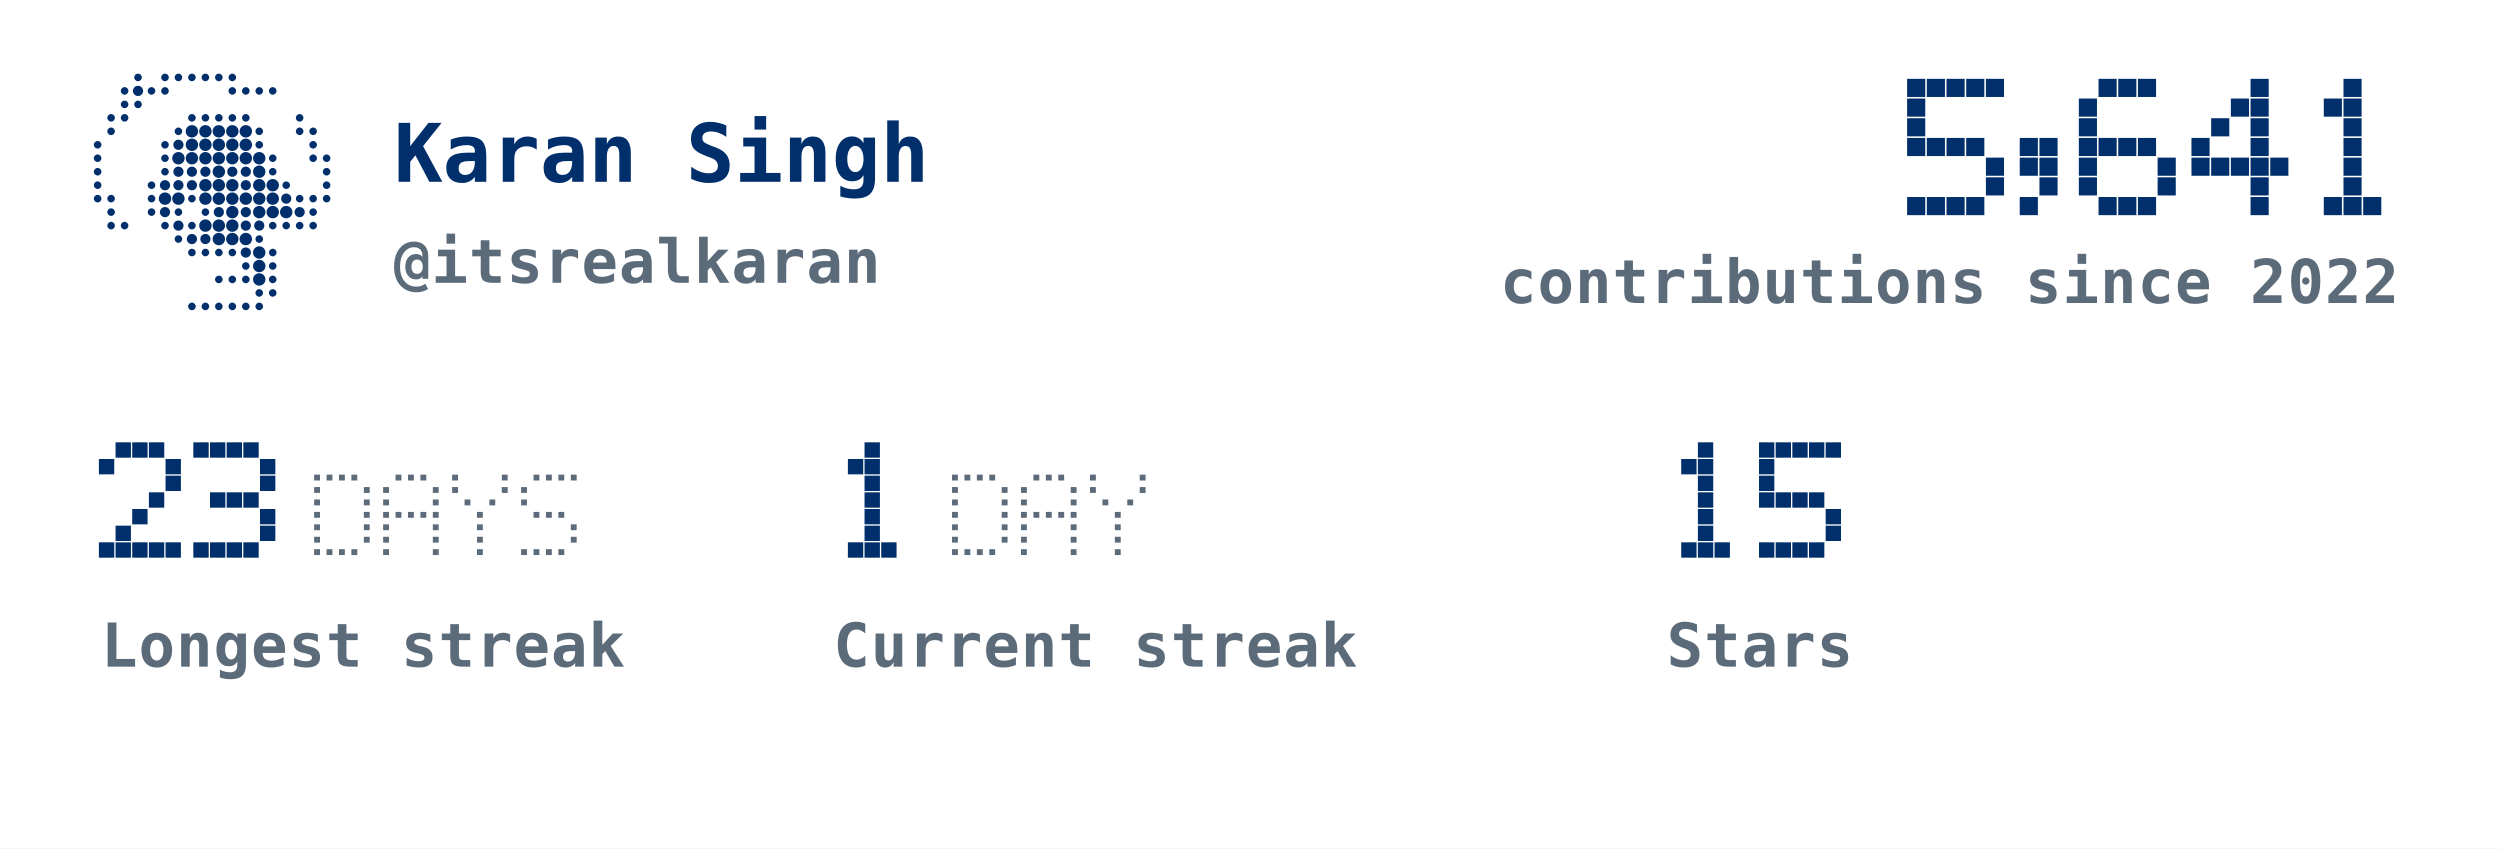
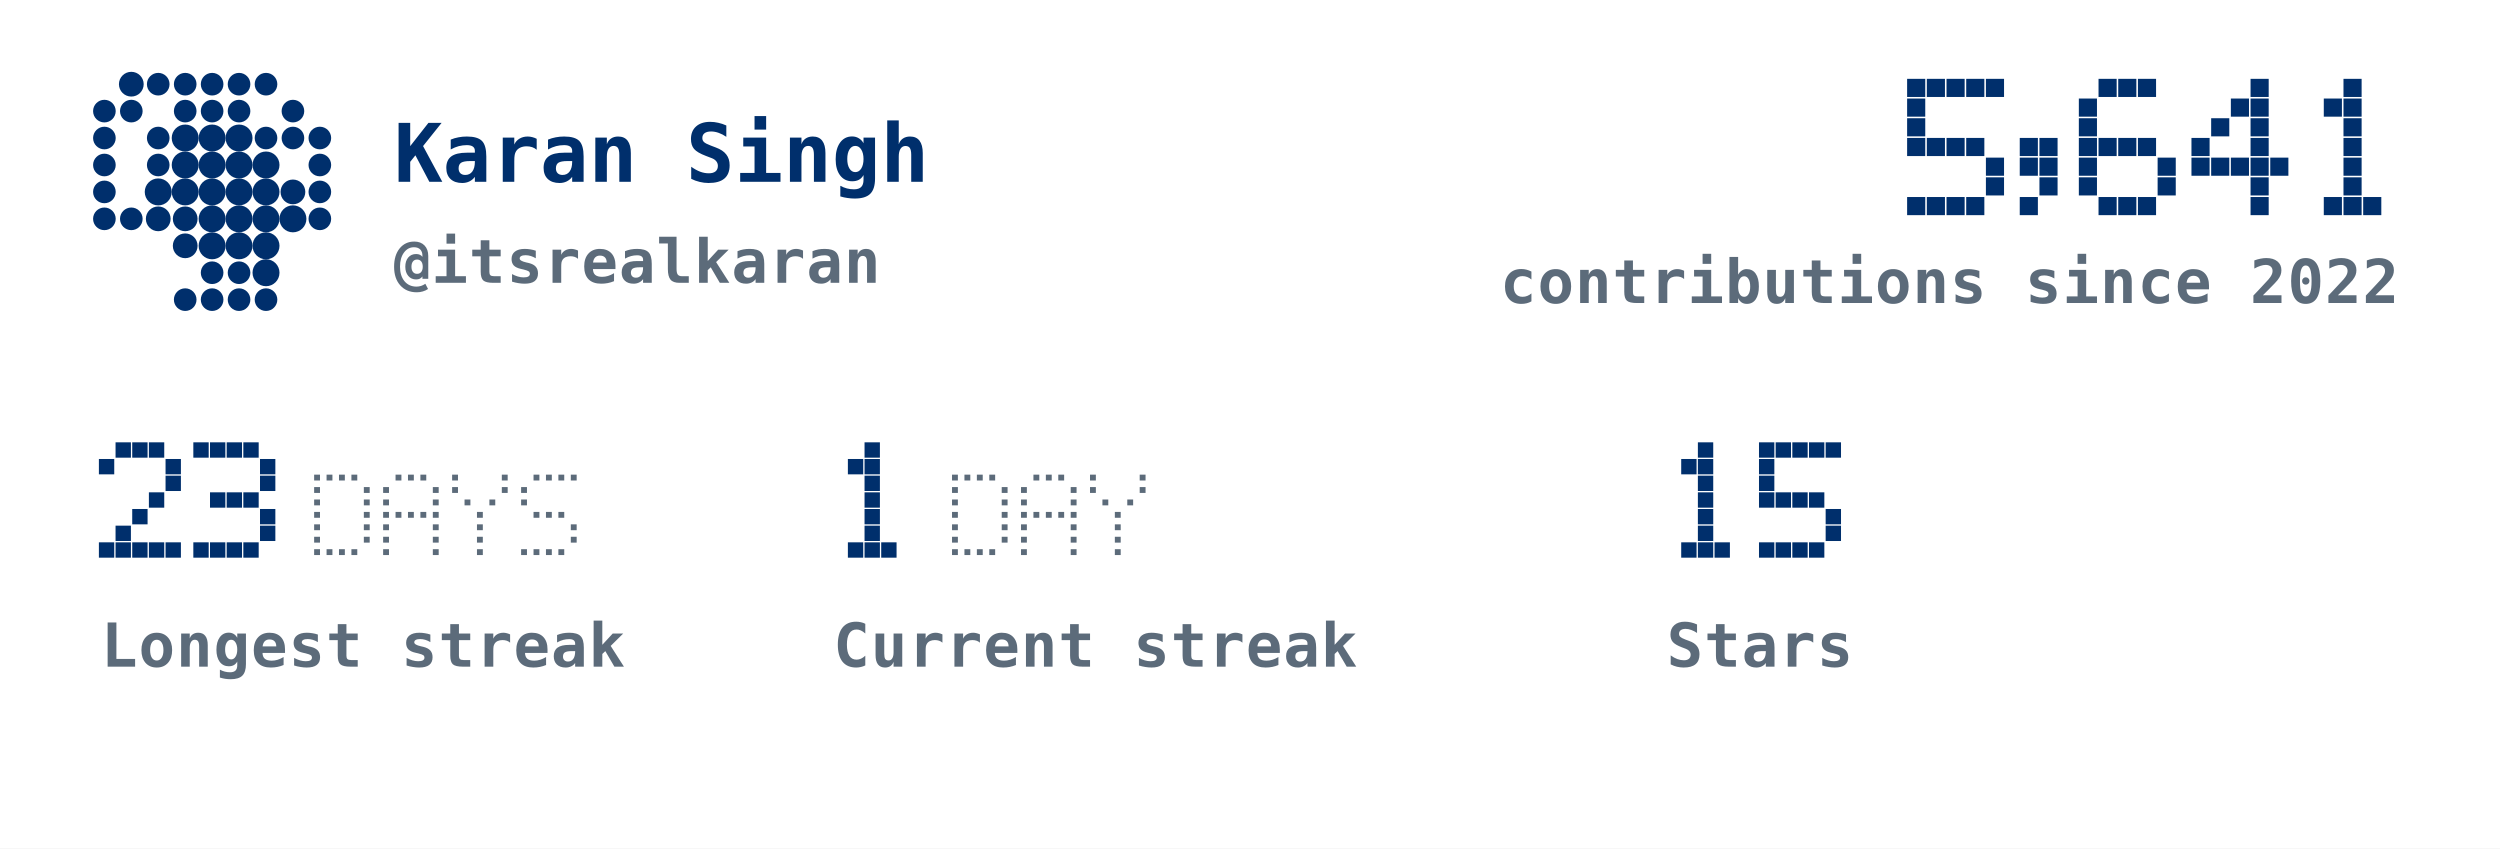
<svg xmlns="http://www.w3.org/2000/svg" width="495" height="168" viewBox="0 0 495 168" role="img">
  <rect width="495" height="168" fill="#FFFFFF" />
  <rect x="20" y="20" width="0" height="0" fill="#002F6C" />
-   <circle cx="27.33" cy="15.33" r="0.75" fill="#002F6C" />
-   <circle cx="32.67" cy="15.33" r="0.75" fill="#002F6C" />
-   <circle cx="35.33" cy="15.33" r="0.75" fill="#002F6C" />
-   <circle cx="38.00" cy="15.33" r="0.75" fill="#002F6C" />
-   <circle cx="40.67" cy="15.33" r="0.75" fill="#002F6C" />
-   <circle cx="43.33" cy="15.33" r="0.75" fill="#002F6C" />
-   <circle cx="46.00" cy="15.33" r="0.75" fill="#002F6C" />
-   <circle cx="24.67" cy="18.00" r="0.75" fill="#002F6C" />
-   <circle cx="27.33" cy="18.00" r="1.01" fill="#002F6C" />
-   <circle cx="30.00" cy="18.00" r="0.75" fill="#002F6C" />
-   <circle cx="32.67" cy="18.00" r="0.75" fill="#002F6C" />
-   <circle cx="46.00" cy="18.00" r="0.75" fill="#002F6C" />
-   <circle cx="48.67" cy="18.00" r="0.75" fill="#002F6C" />
-   <circle cx="51.33" cy="18.00" r="0.75" fill="#002F6C" />
-   <circle cx="54.00" cy="18.00" r="0.75" fill="#002F6C" />
-   <circle cx="24.67" cy="20.67" r="0.75" fill="#002F6C" />
-   <circle cx="27.33" cy="20.67" r="0.75" fill="#002F6C" />
-   <circle cx="22.00" cy="23.33" r="0.75" fill="#002F6C" />
-   <circle cx="24.67" cy="23.33" r="0.75" fill="#002F6C" />
-   <circle cx="38.00" cy="23.33" r="0.75" fill="#002F6C" />
-   <circle cx="40.67" cy="23.33" r="0.75" fill="#002F6C" />
-   <circle cx="43.33" cy="23.33" r="0.75" fill="#002F6C" />
-   <circle cx="46.00" cy="23.33" r="0.75" fill="#002F6C" />
-   <circle cx="48.67" cy="23.33" r="0.75" fill="#002F6C" />
-   <circle cx="59.33" cy="23.33" r="0.75" fill="#002F6C" />
-   <circle cx="22.00" cy="26.00" r="0.75" fill="#002F6C" />
-   <circle cx="35.33" cy="26.00" r="0.75" fill="#002F6C" />
-   <circle cx="38.00" cy="26.00" r="1.23" fill="#002F6C" />
-   <circle cx="40.67" cy="26.00" r="1.23" fill="#002F6C" />
-   <circle cx="43.33" cy="26.00" r="1.23" fill="#002F6C" />
-   <circle cx="46.00" cy="26.00" r="1.23" fill="#002F6C" />
-   <circle cx="48.67" cy="26.00" r="1.23" fill="#002F6C" />
-   <circle cx="51.33" cy="26.00" r="0.75" fill="#002F6C" />
-   <circle cx="59.33" cy="26.00" r="0.75" fill="#002F6C" />
-   <circle cx="62.00" cy="26.00" r="0.75" fill="#002F6C" />
-   <circle cx="19.33" cy="28.67" r="0.75" fill="#002F6C" />
-   <circle cx="32.67" cy="28.67" r="0.75" fill="#002F6C" />
-   <circle cx="35.33" cy="28.67" r="1.01" fill="#002F6C" />
-   <circle cx="38.00" cy="28.67" r="1.23" fill="#002F6C" />
-   <circle cx="40.67" cy="28.67" r="1.23" fill="#002F6C" />
-   <circle cx="43.33" cy="28.67" r="1.23" fill="#002F6C" />
-   <circle cx="46.00" cy="28.67" r="1.23" fill="#002F6C" />
-   <circle cx="48.67" cy="28.67" r="1.23" fill="#002F6C" />
-   <circle cx="51.33" cy="28.67" r="0.75" fill="#002F6C" />
-   <circle cx="62.00" cy="28.67" r="0.75" fill="#002F6C" />
-   <circle cx="19.33" cy="31.33" r="0.75" fill="#002F6C" />
-   <circle cx="32.67" cy="31.33" r="0.75" fill="#002F6C" />
-   <circle cx="35.33" cy="31.33" r="1.23" fill="#002F6C" />
-   <circle cx="38.00" cy="31.33" r="1.23" fill="#002F6C" />
-   <circle cx="40.67" cy="31.33" r="1.23" fill="#002F6C" />
-   <circle cx="43.33" cy="31.33" r="1.23" fill="#002F6C" />
-   <circle cx="46.00" cy="31.33" r="1.23" fill="#002F6C" />
-   <circle cx="48.67" cy="31.33" r="1.23" fill="#002F6C" />
-   <circle cx="51.33" cy="31.33" r="1.23" fill="#002F6C" />
-   <circle cx="54.00" cy="31.33" r="0.75" fill="#002F6C" />
-   <circle cx="62.00" cy="31.33" r="0.75" fill="#002F6C" />
-   <circle cx="64.67" cy="31.33" r="0.75" fill="#002F6C" />
-   <circle cx="19.33" cy="34.00" r="0.75" fill="#002F6C" />
-   <circle cx="32.67" cy="34.00" r="0.75" fill="#002F6C" />
-   <circle cx="35.33" cy="34.00" r="1.01" fill="#002F6C" />
-   <circle cx="38.00" cy="34.00" r="1.01" fill="#002F6C" />
-   <circle cx="40.67" cy="34.00" r="1.01" fill="#002F6C" />
-   <circle cx="43.33" cy="34.00" r="1.23" fill="#002F6C" />
-   <circle cx="46.00" cy="34.00" r="1.01" fill="#002F6C" />
-   <circle cx="48.67" cy="34.00" r="1.01" fill="#002F6C" />
-   <circle cx="51.33" cy="34.00" r="1.23" fill="#002F6C" />
-   <circle cx="54.00" cy="34.00" r="0.75" fill="#002F6C" />
-   <circle cx="64.67" cy="34.00" r="0.75" fill="#002F6C" />
-   <circle cx="19.33" cy="36.67" r="0.75" fill="#002F6C" />
-   <circle cx="30.00" cy="36.67" r="0.75" fill="#002F6C" />
-   <circle cx="32.67" cy="36.67" r="1.01" fill="#002F6C" />
-   <circle cx="35.33" cy="36.67" r="1.01" fill="#002F6C" />
-   <circle cx="38.00" cy="36.67" r="1.01" fill="#002F6C" />
-   <circle cx="40.67" cy="36.67" r="1.23" fill="#002F6C" />
-   <circle cx="43.33" cy="36.67" r="1.23" fill="#002F6C" />
-   <circle cx="46.00" cy="36.67" r="1.23" fill="#002F6C" />
-   <circle cx="48.67" cy="36.67" r="1.01" fill="#002F6C" />
-   <circle cx="51.33" cy="36.67" r="1.23" fill="#002F6C" />
-   <circle cx="54.00" cy="36.67" r="1.23" fill="#002F6C" />
-   <circle cx="56.67" cy="36.67" r="0.75" fill="#002F6C" />
-   <circle cx="64.67" cy="36.67" r="0.75" fill="#002F6C" />
-   <circle cx="19.33" cy="39.33" r="0.75" fill="#002F6C" />
-   <circle cx="22.00" cy="39.33" r="0.75" fill="#002F6C" />
-   <circle cx="30.00" cy="39.33" r="0.75" fill="#002F6C" />
-   <circle cx="32.67" cy="39.33" r="1.23" fill="#002F6C" />
-   <circle cx="35.33" cy="39.33" r="1.23" fill="#002F6C" />
-   <circle cx="38.00" cy="39.33" r="0.75" fill="#002F6C" />
-   <circle cx="40.67" cy="39.33" r="1.23" fill="#002F6C" />
-   <circle cx="43.33" cy="39.33" r="1.23" fill="#002F6C" />
-   <circle cx="46.00" cy="39.33" r="1.23" fill="#002F6C" />
-   <circle cx="48.67" cy="39.33" r="1.23" fill="#002F6C" />
-   <circle cx="51.33" cy="39.33" r="1.23" fill="#002F6C" />
-   <circle cx="54.00" cy="39.33" r="1.23" fill="#002F6C" />
-   <circle cx="56.67" cy="39.33" r="1.01" fill="#002F6C" />
-   <circle cx="59.33" cy="39.33" r="0.75" fill="#002F6C" />
-   <circle cx="62.00" cy="39.33" r="0.75" fill="#002F6C" />
-   <circle cx="64.67" cy="39.33" r="0.75" fill="#002F6C" />
-   <circle cx="22.00" cy="42.00" r="0.75" fill="#002F6C" />
-   <circle cx="30.00" cy="42.00" r="0.75" fill="#002F6C" />
-   <circle cx="32.67" cy="42.00" r="1.01" fill="#002F6C" />
-   <circle cx="35.33" cy="42.00" r="0.75" fill="#002F6C" />
-   <circle cx="40.67" cy="42.00" r="0.75" fill="#002F6C" />
-   <circle cx="43.33" cy="42.00" r="1.01" fill="#002F6C" />
-   <circle cx="46.00" cy="42.00" r="1.23" fill="#002F6C" />
-   <circle cx="48.67" cy="42.00" r="1.01" fill="#002F6C" />
-   <circle cx="51.33" cy="42.00" r="1.23" fill="#002F6C" />
-   <circle cx="54.00" cy="42.00" r="1.23" fill="#002F6C" />
-   <circle cx="56.67" cy="42.00" r="1.23" fill="#002F6C" />
-   <circle cx="59.33" cy="42.00" r="1.01" fill="#002F6C" />
-   <circle cx="62.00" cy="42.00" r="0.75" fill="#002F6C" />
-   <circle cx="22.00" cy="44.67" r="0.75" fill="#002F6C" />
-   <circle cx="24.67" cy="44.67" r="0.75" fill="#002F6C" />
-   <circle cx="32.67" cy="44.67" r="0.75" fill="#002F6C" />
-   <circle cx="35.33" cy="44.67" r="1.01" fill="#002F6C" />
-   <circle cx="38.00" cy="44.67" r="0.75" fill="#002F6C" />
-   <circle cx="40.67" cy="44.67" r="1.23" fill="#002F6C" />
-   <circle cx="43.33" cy="44.67" r="1.23" fill="#002F6C" />
-   <circle cx="46.00" cy="44.67" r="1.23" fill="#002F6C" />
-   <circle cx="48.67" cy="44.67" r="1.01" fill="#002F6C" />
-   <circle cx="51.33" cy="44.67" r="1.01" fill="#002F6C" />
-   <circle cx="54.00" cy="44.67" r="0.75" fill="#002F6C" />
-   <circle cx="56.67" cy="44.67" r="0.75" fill="#002F6C" />
-   <circle cx="59.33" cy="44.67" r="0.75" fill="#002F6C" />
-   <circle cx="62.00" cy="44.67" r="0.75" fill="#002F6C" />
-   <circle cx="35.33" cy="47.33" r="0.75" fill="#002F6C" />
-   <circle cx="38.00" cy="47.33" r="1.01" fill="#002F6C" />
-   <circle cx="40.67" cy="47.33" r="1.01" fill="#002F6C" />
-   <circle cx="43.33" cy="47.33" r="1.23" fill="#002F6C" />
-   <circle cx="46.00" cy="47.33" r="1.23" fill="#002F6C" />
-   <circle cx="48.67" cy="47.33" r="1.23" fill="#002F6C" />
-   <circle cx="51.33" cy="47.33" r="0.75" fill="#002F6C" />
-   <circle cx="38.00" cy="50.00" r="0.75" fill="#002F6C" />
-   <circle cx="40.67" cy="50.00" r="0.75" fill="#002F6C" />
-   <circle cx="43.33" cy="50.00" r="0.75" fill="#002F6C" />
-   <circle cx="46.00" cy="50.00" r="0.75" fill="#002F6C" />
-   <circle cx="48.67" cy="50.00" r="1.01" fill="#002F6C" />
-   <circle cx="51.33" cy="50.00" r="1.23" fill="#002F6C" />
-   <circle cx="54.00" cy="50.00" r="0.75" fill="#002F6C" />
-   <circle cx="48.67" cy="52.67" r="0.75" fill="#002F6C" />
-   <circle cx="51.33" cy="52.67" r="1.23" fill="#002F6C" />
-   <circle cx="54.00" cy="52.67" r="0.75" fill="#002F6C" />
-   <circle cx="43.33" cy="55.33" r="0.75" fill="#002F6C" />
-   <circle cx="46.00" cy="55.33" r="0.75" fill="#002F6C" />
-   <circle cx="48.67" cy="55.33" r="0.75" fill="#002F6C" />
-   <circle cx="51.33" cy="55.33" r="1.23" fill="#002F6C" />
-   <circle cx="54.00" cy="55.33" r="0.75" fill="#002F6C" />
-   <circle cx="51.33" cy="58.00" r="0.75" fill="#002F6C" />
-   <circle cx="54.00" cy="58.00" r="0.75" fill="#002F6C" />
-   <circle cx="38.00" cy="60.67" r="0.75" fill="#002F6C" />
-   <circle cx="40.67" cy="60.67" r="0.75" fill="#002F6C" />
-   <circle cx="43.33" cy="60.67" r="0.75" fill="#002F6C" />
-   <circle cx="46.00" cy="60.67" r="0.75" fill="#002F6C" />
-   <circle cx="48.67" cy="60.67" r="0.75" fill="#002F6C" />
-   <circle cx="51.33" cy="60.67" r="0.75" fill="#002F6C" />
+   <circle cx="26.00" cy="16.67" r="2.45" fill="#002F6C" />
+   <circle cx="31.33" cy="16.67" r="2.24" fill="#002F6C" />
+   <circle cx="36.67" cy="16.67" r="2.24" fill="#002F6C" />
+   <circle cx="42.00" cy="16.67" r="2.24" fill="#002F6C" />
+   <circle cx="47.33" cy="16.67" r="2.24" fill="#002F6C" />
+   <circle cx="52.67" cy="16.67" r="2.24" fill="#002F6C" />
+   <circle cx="26.00" cy="22.00" r="2.24" fill="#002F6C" />
+   <circle cx="20.67" cy="22.00" r="2.24" fill="#002F6C" />
+   <circle cx="36.67" cy="22.00" r="2.24" fill="#002F6C" />
+   <circle cx="42.00" cy="22.00" r="2.24" fill="#002F6C" />
+   <circle cx="47.33" cy="22.00" r="2.24" fill="#002F6C" />
+   <circle cx="58.00" cy="22.00" r="2.24" fill="#002F6C" />
+   <circle cx="20.67" cy="27.33" r="2.24" fill="#002F6C" />
+   <circle cx="36.67" cy="27.33" r="2.67" fill="#002F6C" />
+   <circle cx="42.00" cy="27.33" r="2.67" fill="#002F6C" />
+   <circle cx="47.33" cy="27.33" r="2.67" fill="#002F6C" />
+   <circle cx="52.67" cy="27.33" r="2.24" fill="#002F6C" />
+   <circle cx="58.00" cy="27.33" r="2.24" fill="#002F6C" />
+   <circle cx="63.33" cy="27.33" r="2.24" fill="#002F6C" />
+   <circle cx="31.33" cy="27.33" r="2.24" fill="#002F6C" />
+   <circle cx="20.67" cy="32.67" r="2.24" fill="#002F6C" />
+   <circle cx="31.33" cy="32.67" r="2.24" fill="#002F6C" />
+   <circle cx="36.67" cy="32.67" r="2.67" fill="#002F6C" />
+   <circle cx="42.00" cy="32.67" r="2.67" fill="#002F6C" />
+   <circle cx="47.33" cy="32.67" r="2.67" fill="#002F6C" />
+   <circle cx="52.67" cy="32.67" r="2.67" fill="#002F6C" />
+   <circle cx="63.33" cy="32.67" r="2.24" fill="#002F6C" />
+   <circle cx="20.67" cy="38.00" r="2.24" fill="#002F6C" />
+   <circle cx="31.33" cy="38.00" r="2.67" fill="#002F6C" />
+   <circle cx="36.67" cy="38.00" r="2.67" fill="#002F6C" />
+   <circle cx="42.00" cy="38.00" r="2.67" fill="#002F6C" />
+   <circle cx="47.33" cy="38.00" r="2.67" fill="#002F6C" />
+   <circle cx="52.67" cy="38.00" r="2.67" fill="#002F6C" />
+   <circle cx="58.00" cy="38.00" r="2.45" fill="#002F6C" />
+   <circle cx="63.33" cy="38.00" r="2.24" fill="#002F6C" />
+   <circle cx="20.67" cy="43.33" r="2.24" fill="#002F6C" />
+   <circle cx="31.33" cy="43.33" r="2.45" fill="#002F6C" />
+   <circle cx="36.67" cy="43.33" r="2.45" fill="#002F6C" />
+   <circle cx="42.00" cy="43.33" r="2.67" fill="#002F6C" />
+   <circle cx="47.33" cy="43.33" r="2.67" fill="#002F6C" />
+   <circle cx="52.67" cy="43.33" r="2.67" fill="#002F6C" />
+   <circle cx="58.00" cy="43.33" r="2.67" fill="#002F6C" />
+   <circle cx="63.33" cy="43.33" r="2.24" fill="#002F6C" />
+   <circle cx="26.00" cy="43.33" r="2.24" fill="#002F6C" />
+   <circle cx="36.67" cy="48.67" r="2.45" fill="#002F6C" />
+   <circle cx="42.00" cy="48.67" r="2.67" fill="#002F6C" />
+   <circle cx="47.33" cy="48.67" r="2.67" fill="#002F6C" />
+   <circle cx="52.67" cy="48.67" r="2.67" fill="#002F6C" />
+   <circle cx="47.33" cy="54.00" r="2.24" fill="#002F6C" />
+   <circle cx="52.67" cy="54.00" r="2.67" fill="#002F6C" />
+   <circle cx="42.00" cy="54.00" r="2.24" fill="#002F6C" />
+   <circle cx="52.67" cy="59.33" r="2.24" fill="#002F6C" />
+   <circle cx="36.67" cy="59.33" r="2.24" fill="#002F6C" />
+   <circle cx="42.00" cy="59.33" r="2.24" fill="#002F6C" />
+   <circle cx="47.33" cy="59.33" r="2.24" fill="#002F6C" />
  <text x="78" y="36" fill="#002F6C" text-anchor="start" font-family="ui-monospace, Geist Mono, monospace" font-weight="700" font-size="16" letter-spacing="0" dominant-baseline="auto">Karan Singh</text>
  <text x="78" y="56" fill="#5C6B7A" text-anchor="start" font-family="ui-monospace, Geist Mono, monospace" font-weight="700" font-size="12" letter-spacing="0.2" dominant-baseline="auto">@itsrealkaran</text>
  <rect x="377.61" y="15.61" width="3.59" height="3.59" fill="#002F6C" />
  <rect x="381.51" y="15.61" width="3.59" height="3.59" fill="#002F6C" />
  <rect x="385.41" y="15.61" width="3.59" height="3.59" fill="#002F6C" />
  <rect x="389.31" y="15.61" width="3.59" height="3.59" fill="#002F6C" />
  <rect x="393.21" y="15.61" width="3.59" height="3.59" fill="#002F6C" />
  <rect x="377.61" y="19.51" width="3.59" height="3.59" fill="#002F6C" />
  <rect x="377.61" y="23.41" width="3.59" height="3.59" fill="#002F6C" />
  <rect x="377.61" y="27.31" width="3.59" height="3.59" fill="#002F6C" />
  <rect x="381.51" y="27.31" width="3.59" height="3.59" fill="#002F6C" />
  <rect x="385.41" y="27.31" width="3.59" height="3.59" fill="#002F6C" />
  <rect x="389.31" y="27.31" width="3.59" height="3.59" fill="#002F6C" />
  <rect x="393.21" y="31.21" width="3.59" height="3.59" fill="#002F6C" />
  <rect x="393.21" y="35.11" width="3.59" height="3.59" fill="#002F6C" />
  <rect x="377.61" y="39.01" width="3.59" height="3.59" fill="#002F6C" />
  <rect x="381.51" y="39.01" width="3.59" height="3.59" fill="#002F6C" />
  <rect x="385.41" y="39.01" width="3.59" height="3.59" fill="#002F6C" />
  <rect x="389.31" y="39.01" width="3.59" height="3.59" fill="#002F6C" />
  <rect x="399.91" y="27.31" width="3.59" height="3.59" fill="#002F6C" />
  <rect x="403.81" y="27.31" width="3.59" height="3.59" fill="#002F6C" />
  <rect x="399.91" y="31.21" width="3.59" height="3.59" fill="#002F6C" />
  <rect x="403.81" y="31.21" width="3.59" height="3.59" fill="#002F6C" />
  <rect x="403.81" y="35.11" width="3.59" height="3.59" fill="#002F6C" />
  <rect x="399.91" y="39.01" width="3.59" height="3.59" fill="#002F6C" />
  <rect x="415.51" y="15.61" width="3.59" height="3.59" fill="#002F6C" />
  <rect x="419.41" y="15.61" width="3.59" height="3.59" fill="#002F6C" />
  <rect x="423.31" y="15.61" width="3.59" height="3.59" fill="#002F6C" />
  <rect x="411.61" y="19.51" width="3.59" height="3.59" fill="#002F6C" />
  <rect x="411.61" y="23.41" width="3.59" height="3.59" fill="#002F6C" />
  <rect x="411.61" y="27.31" width="3.59" height="3.59" fill="#002F6C" />
  <rect x="415.51" y="27.31" width="3.59" height="3.59" fill="#002F6C" />
  <rect x="419.41" y="27.31" width="3.59" height="3.59" fill="#002F6C" />
  <rect x="423.31" y="27.31" width="3.59" height="3.59" fill="#002F6C" />
  <rect x="411.61" y="31.21" width="3.59" height="3.59" fill="#002F6C" />
  <rect x="427.21" y="31.21" width="3.59" height="3.59" fill="#002F6C" />
  <rect x="411.61" y="35.11" width="3.59" height="3.59" fill="#002F6C" />
  <rect x="427.21" y="35.11" width="3.59" height="3.59" fill="#002F6C" />
  <rect x="415.51" y="39.01" width="3.59" height="3.59" fill="#002F6C" />
  <rect x="419.41" y="39.01" width="3.59" height="3.59" fill="#002F6C" />
  <rect x="423.31" y="39.01" width="3.59" height="3.59" fill="#002F6C" />
  <rect x="445.61" y="15.61" width="3.59" height="3.59" fill="#002F6C" />
  <rect x="441.71" y="19.51" width="3.59" height="3.59" fill="#002F6C" />
  <rect x="445.61" y="19.51" width="3.59" height="3.59" fill="#002F6C" />
  <rect x="437.81" y="23.41" width="3.59" height="3.59" fill="#002F6C" />
  <rect x="445.61" y="23.41" width="3.59" height="3.59" fill="#002F6C" />
  <rect x="433.91" y="27.31" width="3.59" height="3.59" fill="#002F6C" />
  <rect x="445.61" y="27.31" width="3.59" height="3.59" fill="#002F6C" />
  <rect x="433.91" y="31.21" width="3.59" height="3.59" fill="#002F6C" />
  <rect x="437.81" y="31.21" width="3.59" height="3.59" fill="#002F6C" />
  <rect x="441.71" y="31.21" width="3.59" height="3.59" fill="#002F6C" />
  <rect x="445.61" y="31.21" width="3.59" height="3.59" fill="#002F6C" />
  <rect x="449.51" y="31.21" width="3.59" height="3.59" fill="#002F6C" />
  <rect x="445.61" y="35.11" width="3.59" height="3.59" fill="#002F6C" />
  <rect x="445.61" y="39.01" width="3.59" height="3.59" fill="#002F6C" />
  <rect x="464.01" y="15.61" width="3.59" height="3.59" fill="#002F6C" />
  <rect x="460.11" y="19.51" width="3.59" height="3.59" fill="#002F6C" />
  <rect x="464.01" y="19.51" width="3.59" height="3.59" fill="#002F6C" />
  <rect x="464.01" y="23.41" width="3.59" height="3.59" fill="#002F6C" />
  <rect x="464.01" y="27.31" width="3.59" height="3.59" fill="#002F6C" />
  <rect x="464.01" y="31.21" width="3.59" height="3.59" fill="#002F6C" />
  <rect x="464.01" y="35.11" width="3.59" height="3.59" fill="#002F6C" />
  <rect x="460.11" y="39.01" width="3.59" height="3.59" fill="#002F6C" />
  <rect x="464.01" y="39.01" width="3.59" height="3.59" fill="#002F6C" />
  <rect x="467.91" y="39.01" width="3.59" height="3.59" fill="#002F6C" />
  <text x="475" y="60" fill="#5C6B7A" text-anchor="end" font-family="ui-monospace, Geist Mono, monospace" font-weight="700" font-size="12" letter-spacing="0.2" dominant-baseline="auto">contributions since 2022</text>
  <rect x="22.88" y="87.58" width="3.04" height="3.04" fill="#002F6C" />
  <rect x="26.18" y="87.58" width="3.04" height="3.04" fill="#002F6C" />
  <rect x="29.48" y="87.58" width="3.04" height="3.04" fill="#002F6C" />
  <rect x="19.58" y="90.88" width="3.04" height="3.04" fill="#002F6C" />
  <rect x="32.78" y="90.88" width="3.04" height="3.04" fill="#002F6C" />
  <rect x="32.78" y="94.18" width="3.04" height="3.04" fill="#002F6C" />
  <rect x="29.48" y="97.48" width="3.04" height="3.04" fill="#002F6C" />
  <rect x="26.18" y="100.78" width="3.04" height="3.04" fill="#002F6C" />
  <rect x="22.88" y="104.08" width="3.04" height="3.04" fill="#002F6C" />
  <rect x="19.58" y="107.38" width="3.04" height="3.04" fill="#002F6C" />
  <rect x="22.88" y="107.38" width="3.04" height="3.04" fill="#002F6C" />
  <rect x="26.18" y="107.38" width="3.04" height="3.04" fill="#002F6C" />
  <rect x="29.48" y="107.38" width="3.04" height="3.04" fill="#002F6C" />
  <rect x="32.78" y="107.38" width="3.04" height="3.04" fill="#002F6C" />
  <rect x="38.28" y="87.58" width="3.04" height="3.04" fill="#002F6C" />
  <rect x="41.58" y="87.58" width="3.04" height="3.04" fill="#002F6C" />
  <rect x="44.88" y="87.58" width="3.04" height="3.04" fill="#002F6C" />
  <rect x="48.18" y="87.58" width="3.04" height="3.04" fill="#002F6C" />
  <rect x="51.48" y="90.88" width="3.04" height="3.04" fill="#002F6C" />
  <rect x="51.48" y="94.18" width="3.04" height="3.04" fill="#002F6C" />
  <rect x="41.58" y="97.48" width="3.04" height="3.04" fill="#002F6C" />
  <rect x="44.88" y="97.48" width="3.04" height="3.04" fill="#002F6C" />
  <rect x="48.18" y="97.48" width="3.04" height="3.04" fill="#002F6C" />
  <rect x="51.48" y="100.78" width="3.04" height="3.04" fill="#002F6C" />
  <rect x="51.48" y="104.08" width="3.04" height="3.04" fill="#002F6C" />
  <rect x="38.28" y="107.38" width="3.04" height="3.04" fill="#002F6C" />
  <rect x="41.58" y="107.38" width="3.04" height="3.04" fill="#002F6C" />
  <rect x="44.88" y="107.38" width="3.04" height="3.04" fill="#002F6C" />
  <rect x="48.18" y="107.38" width="3.04" height="3.04" fill="#002F6C" />
  <rect x="62.20" y="93.98" width="1.16" height="1.16" fill="#5C6B7A" />
  <rect x="64.66" y="93.98" width="1.16" height="1.16" fill="#5C6B7A" />
  <rect x="67.12" y="93.98" width="1.16" height="1.16" fill="#5C6B7A" />
  <rect x="69.58" y="93.98" width="1.16" height="1.16" fill="#5C6B7A" />
  <rect x="62.20" y="96.44" width="1.16" height="1.16" fill="#5C6B7A" />
  <rect x="72.04" y="96.44" width="1.16" height="1.16" fill="#5C6B7A" />
  <rect x="62.20" y="98.90" width="1.16" height="1.16" fill="#5C6B7A" />
  <rect x="72.04" y="98.90" width="1.16" height="1.16" fill="#5C6B7A" />
  <rect x="62.20" y="101.36" width="1.16" height="1.16" fill="#5C6B7A" />
  <rect x="72.04" y="101.36" width="1.16" height="1.16" fill="#5C6B7A" />
  <rect x="62.20" y="103.82" width="1.16" height="1.16" fill="#5C6B7A" />
  <rect x="72.04" y="103.82" width="1.16" height="1.16" fill="#5C6B7A" />
  <rect x="62.20" y="106.28" width="1.16" height="1.16" fill="#5C6B7A" />
  <rect x="72.04" y="106.28" width="1.16" height="1.16" fill="#5C6B7A" />
  <rect x="62.20" y="108.74" width="1.16" height="1.16" fill="#5C6B7A" />
  <rect x="64.66" y="108.74" width="1.16" height="1.16" fill="#5C6B7A" />
  <rect x="67.12" y="108.74" width="1.16" height="1.16" fill="#5C6B7A" />
  <rect x="69.58" y="108.74" width="1.16" height="1.16" fill="#5C6B7A" />
  <rect x="78.32" y="93.98" width="1.16" height="1.16" fill="#5C6B7A" />
  <rect x="80.78" y="93.98" width="1.16" height="1.16" fill="#5C6B7A" />
  <rect x="83.24" y="93.98" width="1.16" height="1.16" fill="#5C6B7A" />
  <rect x="75.86" y="96.44" width="1.16" height="1.16" fill="#5C6B7A" />
  <rect x="85.70" y="96.44" width="1.16" height="1.16" fill="#5C6B7A" />
  <rect x="75.86" y="98.90" width="1.16" height="1.16" fill="#5C6B7A" />
  <rect x="85.70" y="98.90" width="1.16" height="1.16" fill="#5C6B7A" />
  <rect x="75.86" y="101.36" width="1.16" height="1.16" fill="#5C6B7A" />
  <rect x="78.32" y="101.36" width="1.16" height="1.16" fill="#5C6B7A" />
  <rect x="80.78" y="101.36" width="1.16" height="1.16" fill="#5C6B7A" />
  <rect x="83.24" y="101.36" width="1.16" height="1.16" fill="#5C6B7A" />
  <rect x="85.70" y="101.36" width="1.16" height="1.16" fill="#5C6B7A" />
  <rect x="75.86" y="103.82" width="1.16" height="1.16" fill="#5C6B7A" />
  <rect x="85.70" y="103.82" width="1.16" height="1.16" fill="#5C6B7A" />
  <rect x="75.86" y="106.28" width="1.16" height="1.16" fill="#5C6B7A" />
  <rect x="85.70" y="106.28" width="1.16" height="1.16" fill="#5C6B7A" />
  <rect x="75.86" y="108.74" width="1.16" height="1.16" fill="#5C6B7A" />
  <rect x="85.70" y="108.74" width="1.16" height="1.16" fill="#5C6B7A" />
  <rect x="89.52" y="93.98" width="1.16" height="1.16" fill="#5C6B7A" />
  <rect x="99.36" y="93.98" width="1.16" height="1.16" fill="#5C6B7A" />
  <rect x="89.52" y="96.44" width="1.16" height="1.16" fill="#5C6B7A" />
  <rect x="99.36" y="96.44" width="1.16" height="1.16" fill="#5C6B7A" />
  <rect x="91.98" y="98.90" width="1.16" height="1.16" fill="#5C6B7A" />
  <rect x="96.90" y="98.90" width="1.16" height="1.16" fill="#5C6B7A" />
  <rect x="94.44" y="101.36" width="1.16" height="1.16" fill="#5C6B7A" />
  <rect x="94.44" y="103.82" width="1.16" height="1.16" fill="#5C6B7A" />
  <rect x="94.44" y="106.28" width="1.16" height="1.16" fill="#5C6B7A" />
  <rect x="94.44" y="108.74" width="1.16" height="1.16" fill="#5C6B7A" />
  <rect x="105.64" y="93.98" width="1.16" height="1.16" fill="#5C6B7A" />
  <rect x="108.10" y="93.98" width="1.16" height="1.16" fill="#5C6B7A" />
  <rect x="110.56" y="93.98" width="1.16" height="1.16" fill="#5C6B7A" />
  <rect x="113.02" y="93.98" width="1.16" height="1.16" fill="#5C6B7A" />
  <rect x="103.18" y="96.44" width="1.16" height="1.16" fill="#5C6B7A" />
  <rect x="103.18" y="98.90" width="1.16" height="1.16" fill="#5C6B7A" />
  <rect x="105.64" y="101.36" width="1.16" height="1.16" fill="#5C6B7A" />
  <rect x="108.10" y="101.36" width="1.16" height="1.16" fill="#5C6B7A" />
  <rect x="110.56" y="101.36" width="1.16" height="1.16" fill="#5C6B7A" />
  <rect x="113.02" y="103.82" width="1.16" height="1.16" fill="#5C6B7A" />
  <rect x="113.02" y="106.28" width="1.16" height="1.16" fill="#5C6B7A" />
  <rect x="103.18" y="108.74" width="1.16" height="1.16" fill="#5C6B7A" />
  <rect x="105.64" y="108.74" width="1.16" height="1.16" fill="#5C6B7A" />
  <rect x="108.10" y="108.74" width="1.16" height="1.16" fill="#5C6B7A" />
  <rect x="110.56" y="108.74" width="1.16" height="1.16" fill="#5C6B7A" />
  <text x="20" y="132" fill="#5C6B7A" text-anchor="start" font-family="ui-monospace, Geist Mono, monospace" font-weight="700" font-size="12" letter-spacing="0.2" dominant-baseline="auto">Longest streak</text>
  <rect x="171.18" y="87.58" width="3.04" height="3.04" fill="#002F6C" />
  <rect x="167.88" y="90.88" width="3.04" height="3.04" fill="#002F6C" />
  <rect x="171.18" y="90.88" width="3.04" height="3.04" fill="#002F6C" />
  <rect x="171.18" y="94.18" width="3.04" height="3.04" fill="#002F6C" />
  <rect x="171.18" y="97.48" width="3.04" height="3.04" fill="#002F6C" />
  <rect x="171.18" y="100.78" width="3.04" height="3.04" fill="#002F6C" />
  <rect x="171.18" y="104.08" width="3.04" height="3.04" fill="#002F6C" />
  <rect x="167.88" y="107.38" width="3.04" height="3.04" fill="#002F6C" />
  <rect x="171.18" y="107.38" width="3.04" height="3.04" fill="#002F6C" />
  <rect x="174.48" y="107.38" width="3.04" height="3.04" fill="#002F6C" />
  <rect x="188.50" y="93.98" width="1.16" height="1.16" fill="#5C6B7A" />
  <rect x="190.96" y="93.98" width="1.16" height="1.16" fill="#5C6B7A" />
  <rect x="193.42" y="93.98" width="1.16" height="1.16" fill="#5C6B7A" />
  <rect x="195.88" y="93.98" width="1.16" height="1.16" fill="#5C6B7A" />
  <rect x="188.50" y="96.44" width="1.16" height="1.16" fill="#5C6B7A" />
  <rect x="198.34" y="96.44" width="1.16" height="1.16" fill="#5C6B7A" />
  <rect x="188.50" y="98.90" width="1.16" height="1.16" fill="#5C6B7A" />
  <rect x="198.34" y="98.90" width="1.16" height="1.16" fill="#5C6B7A" />
  <rect x="188.50" y="101.36" width="1.16" height="1.16" fill="#5C6B7A" />
  <rect x="198.34" y="101.36" width="1.16" height="1.16" fill="#5C6B7A" />
  <rect x="188.50" y="103.82" width="1.16" height="1.16" fill="#5C6B7A" />
  <rect x="198.34" y="103.82" width="1.16" height="1.16" fill="#5C6B7A" />
  <rect x="188.50" y="106.28" width="1.16" height="1.16" fill="#5C6B7A" />
  <rect x="198.34" y="106.28" width="1.16" height="1.16" fill="#5C6B7A" />
  <rect x="188.50" y="108.74" width="1.16" height="1.16" fill="#5C6B7A" />
  <rect x="190.96" y="108.74" width="1.16" height="1.16" fill="#5C6B7A" />
  <rect x="193.42" y="108.74" width="1.16" height="1.16" fill="#5C6B7A" />
  <rect x="195.88" y="108.74" width="1.16" height="1.16" fill="#5C6B7A" />
  <rect x="204.62" y="93.98" width="1.16" height="1.16" fill="#5C6B7A" />
  <rect x="207.08" y="93.98" width="1.16" height="1.16" fill="#5C6B7A" />
  <rect x="209.54" y="93.98" width="1.16" height="1.16" fill="#5C6B7A" />
  <rect x="202.16" y="96.44" width="1.16" height="1.16" fill="#5C6B7A" />
  <rect x="212.00" y="96.44" width="1.16" height="1.16" fill="#5C6B7A" />
  <rect x="202.16" y="98.90" width="1.16" height="1.16" fill="#5C6B7A" />
  <rect x="212.00" y="98.90" width="1.16" height="1.16" fill="#5C6B7A" />
  <rect x="202.16" y="101.36" width="1.16" height="1.16" fill="#5C6B7A" />
  <rect x="204.62" y="101.36" width="1.16" height="1.16" fill="#5C6B7A" />
  <rect x="207.08" y="101.36" width="1.16" height="1.16" fill="#5C6B7A" />
  <rect x="209.54" y="101.36" width="1.16" height="1.16" fill="#5C6B7A" />
  <rect x="212.00" y="101.36" width="1.16" height="1.16" fill="#5C6B7A" />
  <rect x="202.16" y="103.82" width="1.16" height="1.16" fill="#5C6B7A" />
  <rect x="212.00" y="103.82" width="1.16" height="1.16" fill="#5C6B7A" />
  <rect x="202.16" y="106.28" width="1.16" height="1.16" fill="#5C6B7A" />
  <rect x="212.00" y="106.28" width="1.16" height="1.16" fill="#5C6B7A" />
  <rect x="202.16" y="108.74" width="1.16" height="1.16" fill="#5C6B7A" />
  <rect x="212.00" y="108.74" width="1.16" height="1.16" fill="#5C6B7A" />
  <rect x="215.82" y="93.98" width="1.16" height="1.16" fill="#5C6B7A" />
  <rect x="225.66" y="93.98" width="1.16" height="1.16" fill="#5C6B7A" />
  <rect x="215.82" y="96.44" width="1.16" height="1.16" fill="#5C6B7A" />
  <rect x="225.66" y="96.44" width="1.16" height="1.16" fill="#5C6B7A" />
  <rect x="218.28" y="98.90" width="1.16" height="1.16" fill="#5C6B7A" />
  <rect x="223.20" y="98.90" width="1.16" height="1.16" fill="#5C6B7A" />
  <rect x="220.74" y="101.36" width="1.16" height="1.16" fill="#5C6B7A" />
  <rect x="220.74" y="103.82" width="1.16" height="1.16" fill="#5C6B7A" />
  <rect x="220.74" y="106.28" width="1.16" height="1.16" fill="#5C6B7A" />
  <rect x="220.74" y="108.74" width="1.16" height="1.16" fill="#5C6B7A" />
  <text x="165.0" y="132" fill="#5C6B7A" text-anchor="start" font-family="ui-monospace, Geist Mono, monospace" font-weight="700" font-size="12" letter-spacing="0.2" dominant-baseline="auto">Current streak</text>
  <rect x="336.18" y="87.58" width="3.04" height="3.04" fill="#002F6C" />
  <rect x="332.88" y="90.88" width="3.04" height="3.04" fill="#002F6C" />
  <rect x="336.18" y="90.88" width="3.04" height="3.04" fill="#002F6C" />
  <rect x="336.18" y="94.18" width="3.04" height="3.04" fill="#002F6C" />
  <rect x="336.18" y="97.48" width="3.04" height="3.04" fill="#002F6C" />
  <rect x="336.18" y="100.78" width="3.04" height="3.04" fill="#002F6C" />
  <rect x="336.18" y="104.08" width="3.04" height="3.04" fill="#002F6C" />
  <rect x="332.88" y="107.38" width="3.04" height="3.04" fill="#002F6C" />
  <rect x="336.18" y="107.38" width="3.04" height="3.04" fill="#002F6C" />
  <rect x="339.48" y="107.38" width="3.04" height="3.04" fill="#002F6C" />
  <rect x="348.28" y="87.58" width="3.04" height="3.04" fill="#002F6C" />
  <rect x="351.58" y="87.58" width="3.04" height="3.04" fill="#002F6C" />
  <rect x="354.88" y="87.58" width="3.04" height="3.04" fill="#002F6C" />
  <rect x="358.18" y="87.58" width="3.04" height="3.04" fill="#002F6C" />
  <rect x="361.48" y="87.58" width="3.04" height="3.04" fill="#002F6C" />
  <rect x="348.28" y="90.88" width="3.04" height="3.04" fill="#002F6C" />
  <rect x="348.28" y="94.18" width="3.04" height="3.04" fill="#002F6C" />
  <rect x="348.28" y="97.48" width="3.04" height="3.04" fill="#002F6C" />
  <rect x="351.58" y="97.48" width="3.04" height="3.04" fill="#002F6C" />
  <rect x="354.88" y="97.48" width="3.04" height="3.04" fill="#002F6C" />
  <rect x="358.18" y="97.48" width="3.04" height="3.04" fill="#002F6C" />
  <rect x="361.48" y="100.78" width="3.04" height="3.04" fill="#002F6C" />
  <rect x="361.48" y="104.08" width="3.04" height="3.04" fill="#002F6C" />
  <rect x="348.28" y="107.38" width="3.04" height="3.04" fill="#002F6C" />
  <rect x="351.58" y="107.38" width="3.04" height="3.04" fill="#002F6C" />
  <rect x="354.88" y="107.38" width="3.04" height="3.04" fill="#002F6C" />
  <rect x="358.18" y="107.38" width="3.04" height="3.04" fill="#002F6C" />
  <text x="330.0" y="132" fill="#5C6B7A" text-anchor="start" font-family="ui-monospace, Geist Mono, monospace" font-weight="700" font-size="12" letter-spacing="0.2" dominant-baseline="auto">Stars</text>
</svg>
